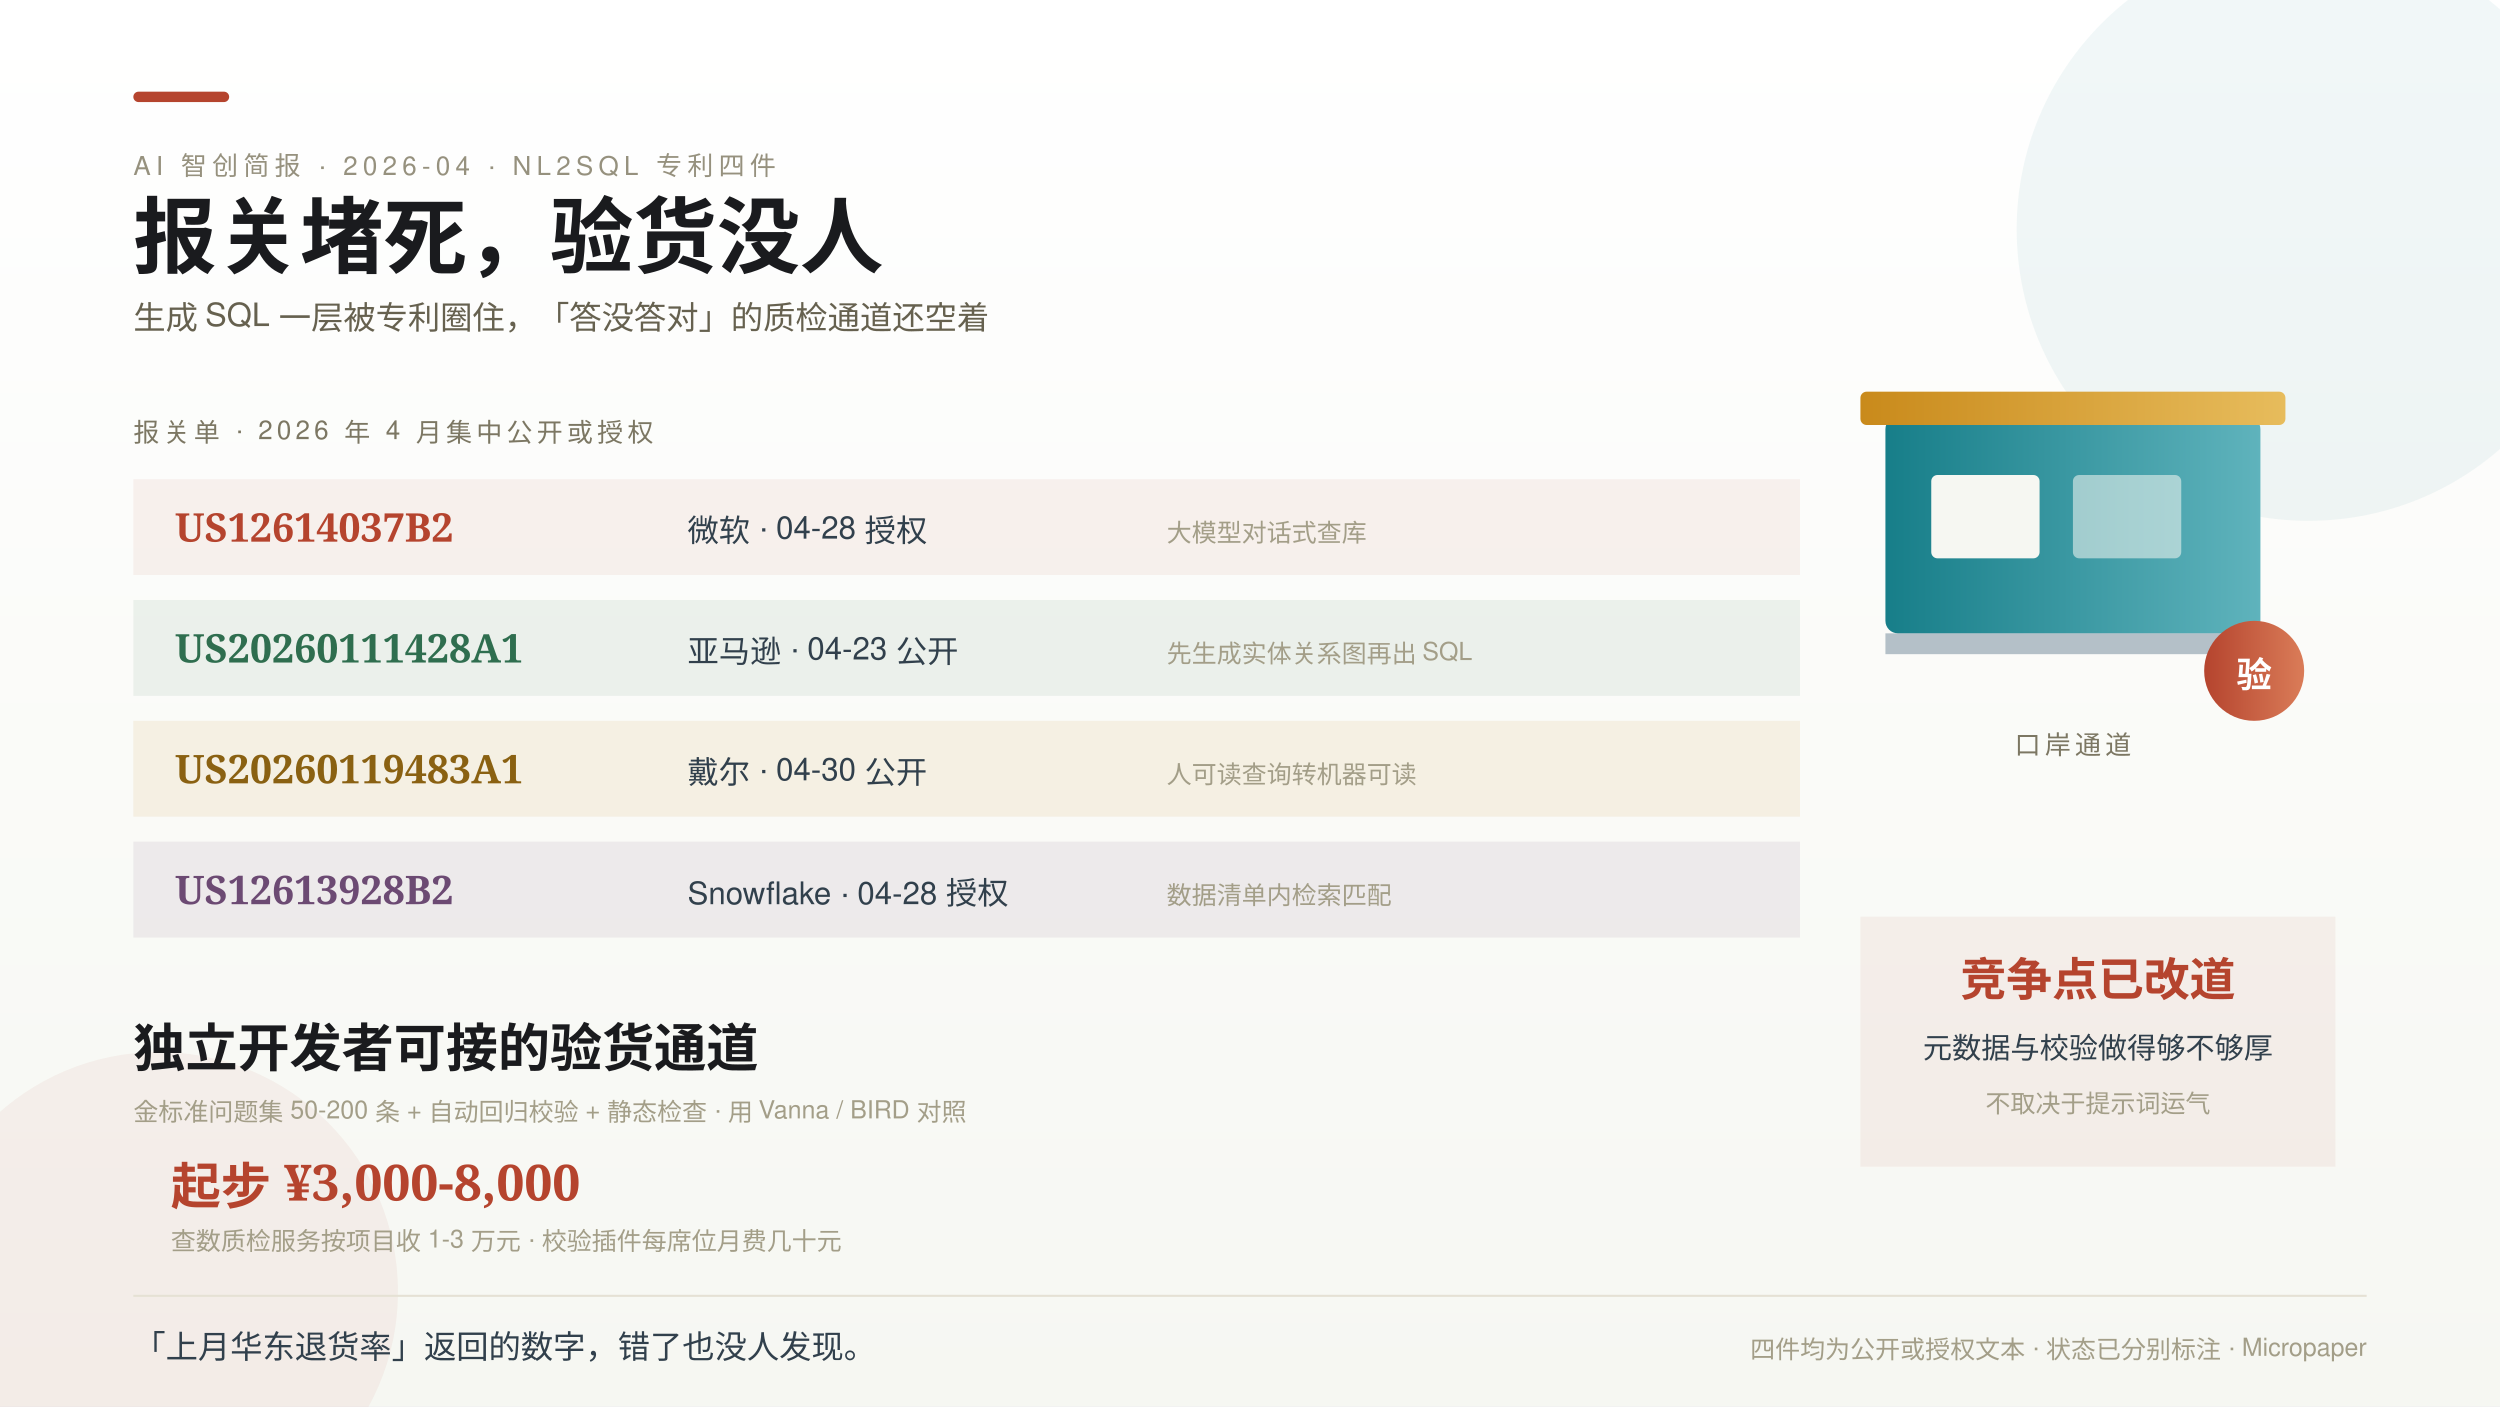
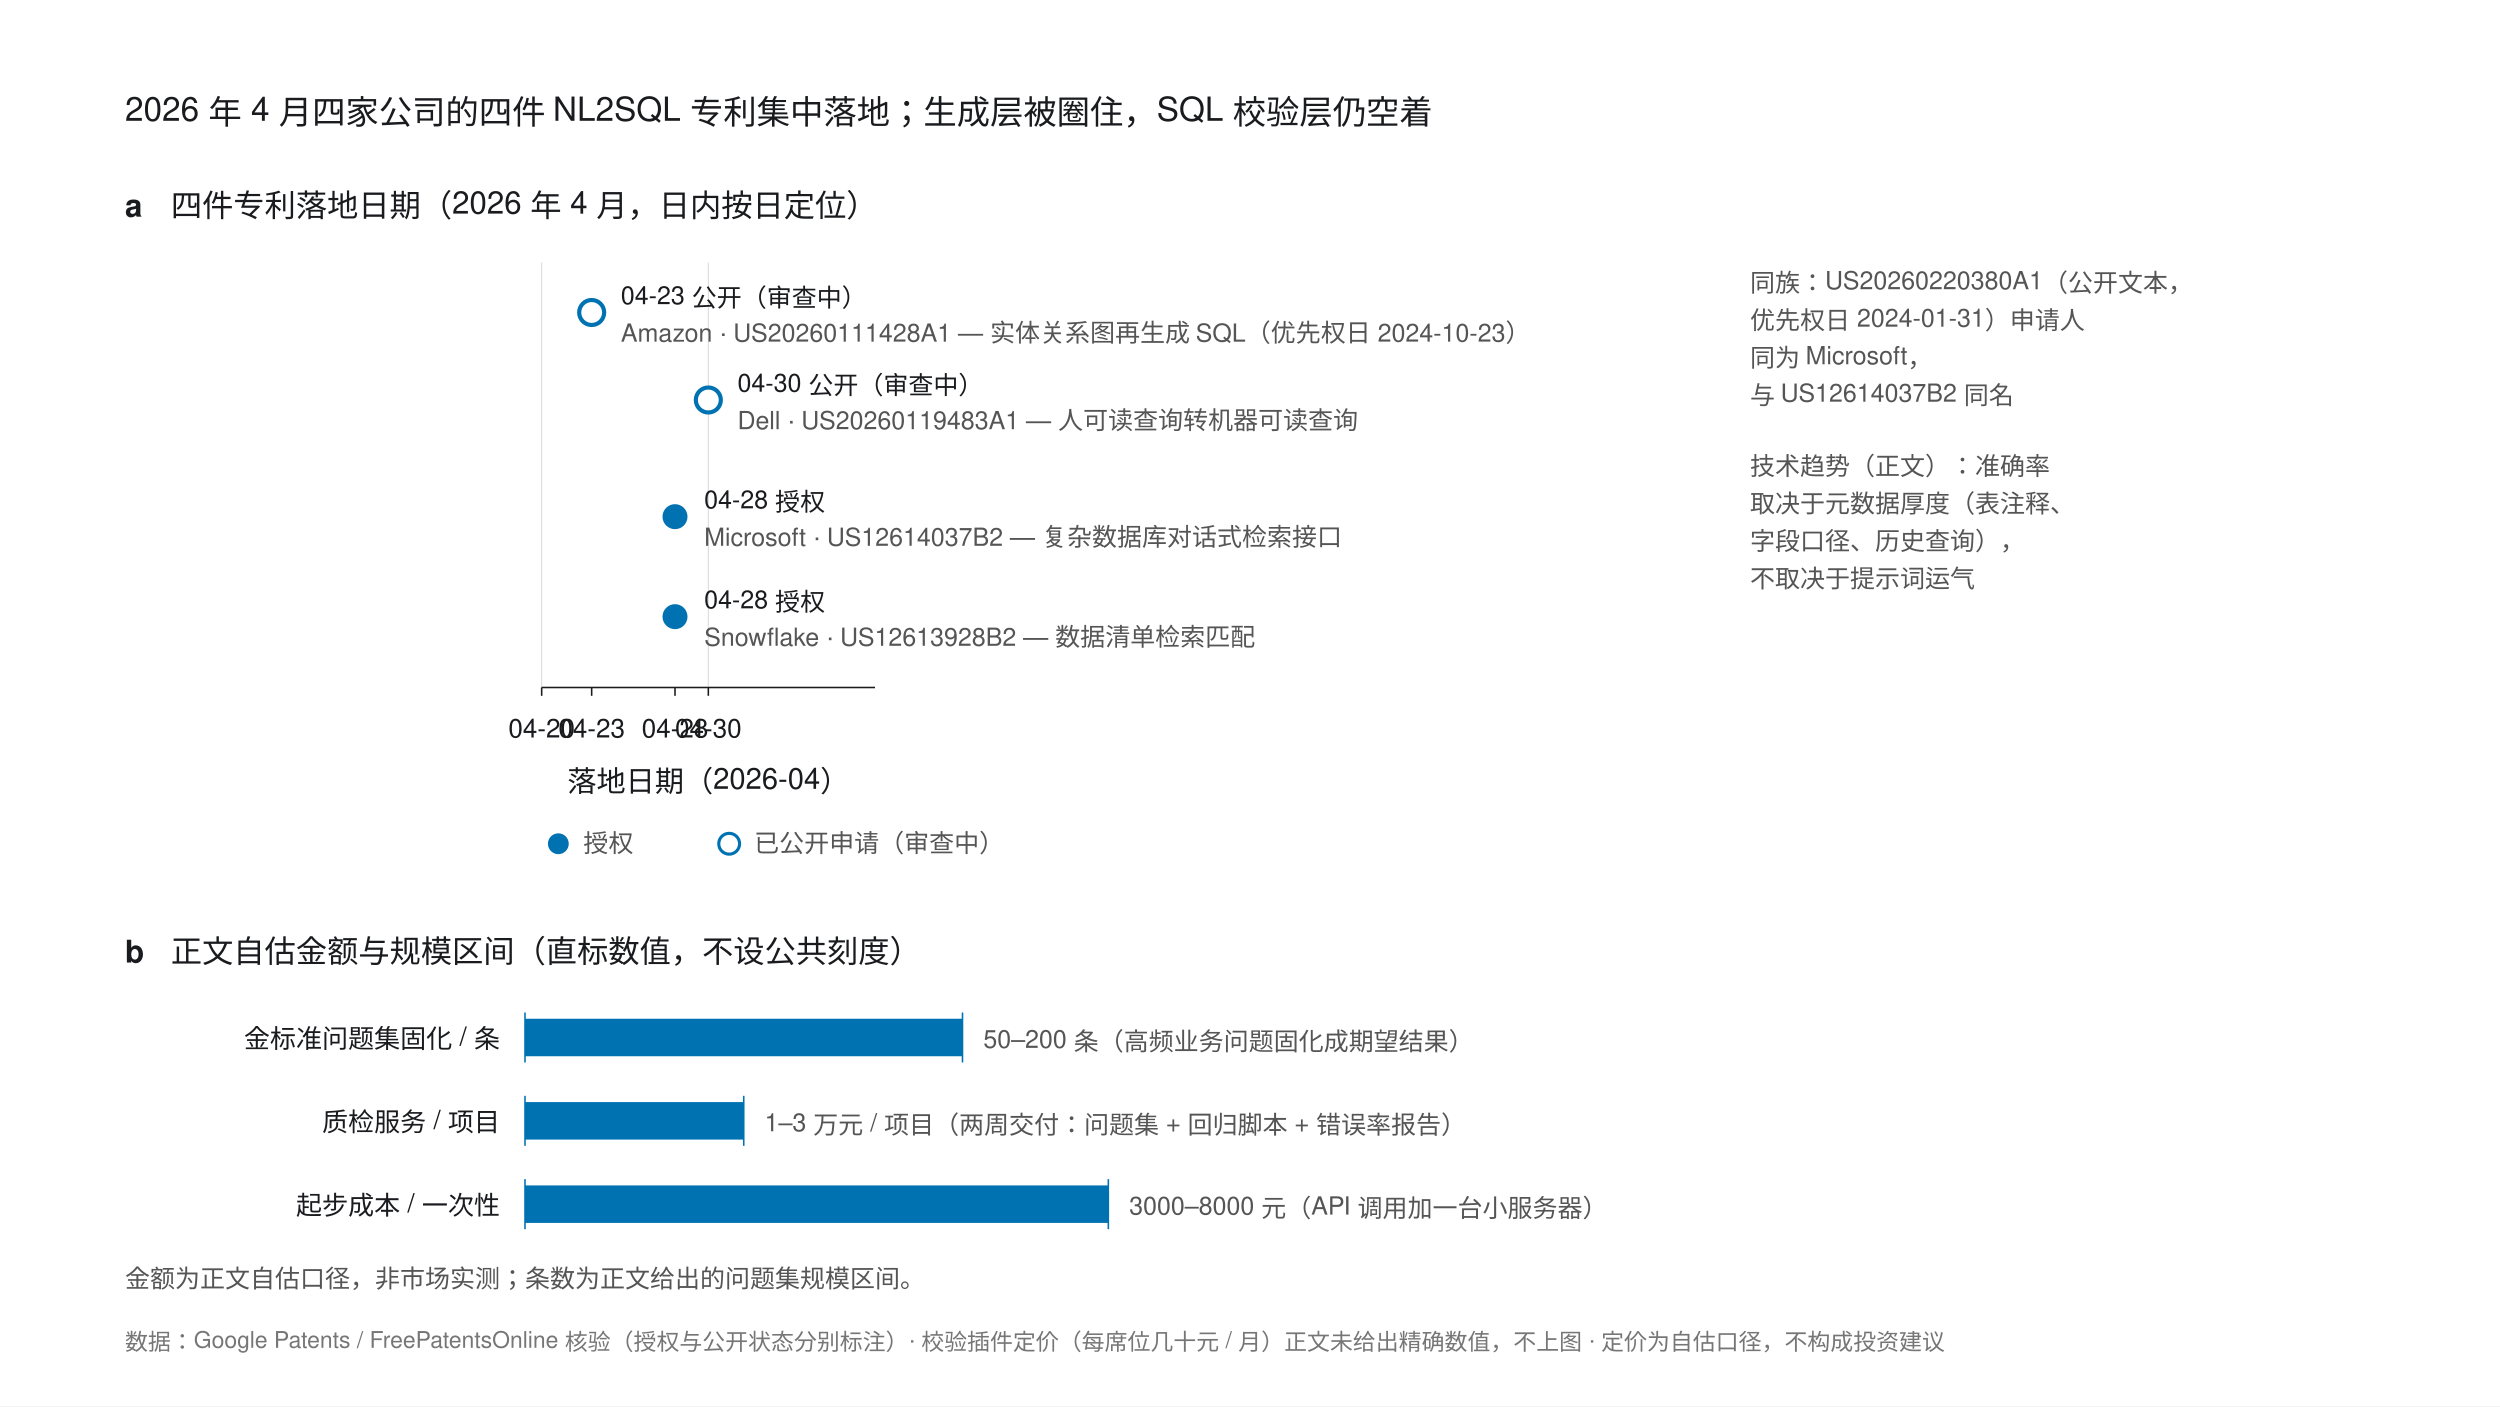
- <svg xmlns="http://www.w3.org/2000/svg" width="1200" height="675" viewBox="0 0 1200 675" font-family="'PingFang SC','Helvetica Neue',Helvetica,'Microsoft YaHei',sans-serif">
-   <defs>
-     <style>
-       .serif { font-family: 'Noto Serif SC','Songti SC','STSong',serif; }
-       .k { font-size: 12.5px; letter-spacing: 2.5px; fill: #96917E; }
-       .rl { font-size: 15px; fill: #31404C; }
-       .val { font-size: 18px; font-weight: 700; fill: #1A1B1E; }
-       .b { font-size: 12px; fill: #A39E88; }
-       .hd { font-size: 12.5px; letter-spacing: 2px; fill: #7C7763; }
-     </style>
-     <linearGradient id="bg" x1="0" y1="0" x2="0" y2="1">
-       <stop offset="0" stop-color="#FFFFFF" />
-       <stop offset="1" stop-color="#F6F7F2" />
-     </linearGradient>
-     <linearGradient id="gRed" x1="0" y1="0" x2="1" y2="0">
-       <stop offset="0" stop-color="#B5442E" />
-       <stop offset="1" stop-color="#DA7C58" />
-     </linearGradient>
-     <linearGradient id="gGreen" x1="0" y1="0" x2="1" y2="0">
-       <stop offset="0" stop-color="#2F6E4F" />
-       <stop offset="1" stop-color="#6FA97F" />
-     </linearGradient>
-     <linearGradient id="gTeal" x1="0" y1="0" x2="1" y2="0">
-       <stop offset="0" stop-color="#177E89" />
-       <stop offset="1" stop-color="#5FB3BC" />
-     </linearGradient>
-     <linearGradient id="gAmber" x1="0" y1="0" x2="1" y2="0">
-       <stop offset="0" stop-color="#C98A1B" />
-       <stop offset="1" stop-color="#E7BC5C" />
-     </linearGradient>
-     <linearGradient id="gPlum" x1="0" y1="0" x2="1" y2="0">
-       <stop offset="0" stop-color="#6C4A73" />
-       <stop offset="1" stop-color="#9C7BA3" />
-     </linearGradient>
-   </defs>
-   <rect width="1200" height="675" fill="url(#bg)" />
-   <circle cx="1108" cy="110" r="140" fill="#177E89" opacity="0.06" />
-   <circle cx="76" cy="620" r="115" fill="#B5442E" opacity="0.06" />
-   <rect x="64" y="44" width="46" height="5" rx="2.5" fill="#B5442E" />
-   <text class="k" x="64" y="84">AI 智创简报 · 2026-04 · NL2SQL 专利四件</text>
-   <text class="serif" x="64" y="128" font-size="40" font-weight="700" fill="#1A1B1E">报关堵死，验货没人</text>
-   <text x="64" y="158" font-size="15.5" fill="#66614F">生成 SQL 一层被专利圈住，「答没答对」的质检通道还空着</text>
-   <g>
-     <rect x="905" y="200" width="180" height="104" rx="6" fill="url(#gTeal)" />
-     <rect x="893" y="188" width="204" height="16" rx="3" fill="url(#gAmber)" />
-     <rect x="927" y="228" width="52" height="40" rx="3" fill="#F6F7F2" />
-     <rect x="995" y="228" width="52" height="40" rx="3" fill="#F6F7F2" opacity="0.55" />
-     <rect x="905" y="304" width="180" height="10" fill="#31536E" opacity="0.35" />
-     <circle cx="1082" cy="322" r="24" fill="url(#gRed)" />
-     <text x="1082" y="330" text-anchor="middle" font-size="17" font-weight="700" fill="#FFFFFF" class="serif">验</text>
-     <text class="hd" x="995" y="362" text-anchor="middle">口岸通道</text>
+ <svg xmlns="http://www.w3.org/2000/svg" width="1200" height="675" viewBox="0 0 1200 675" font-family="'PingFang SC','Helvetica Neue',Helvetica,Arial,sans-serif">
+   <rect width="1200" height="675" fill="#FFFFFF" />
+   <text x="60" y="58" font-size="16" fill="#1A1B1E">2026 年 4 月四家公司的四件 NL2SQL 专利集中落地；生成层被圈住，SQL 校验层仍空着</text>
+   <text x="60" y="104" font-size="15" font-weight="bold" fill="#1A1B1E">a</text>
+   <text x="82" y="104" font-size="15" fill="#1A1B1E">四件专利落地日期（2026 年 4 月，日内按日定位）</text>
+   <g stroke="#D9D9D9" stroke-width="0.5">
+     <line x1="260" y1="126" x2="260" y2="330" />
+     <line x1="340" y1="126" x2="340" y2="330" />
  </g>
-   <g>
-     <text class="hd" x="64" y="212">报关单 · 2026 年 4 月集中公开或授权</text>
-     <rect x="64" y="230" width="800" height="46" fill="#B5442E" opacity="0.07" />
-     <text class="serif" x="84" y="260" font-size="19" font-weight="700" fill="#B5442E">US12614037B2</text>
-     <text class="rl" x="330" y="260">微软 · 04-28 授权</text>
-     <text class="b" x="560" y="260">大模型对话式查库</text>
-     <rect x="64" y="288" width="800" height="46" fill="#2F6E4F" opacity="0.08" />
-     <text class="serif" x="84" y="318" font-size="19" font-weight="700" fill="#2F6E4F">US20260111428A1</text>
-     <text class="rl" x="330" y="318">亚马逊 · 04-23 公开</text>
-     <text class="b" x="560" y="318">先生成实体关系图再出 SQL</text>
-     <rect x="64" y="346" width="800" height="46" fill="#C98A1B" opacity="0.10" />
-     <text class="serif" x="84" y="376" font-size="19" font-weight="700" fill="#8A6112">US20260119483A1</text>
-     <text class="rl" x="330" y="376">戴尔 · 04-30 公开</text>
-     <text class="b" x="560" y="376">人可读查询转机器可读</text>
-     <rect x="64" y="404" width="800" height="46" fill="#6C4A73" opacity="0.09" />
-     <text class="serif" x="84" y="434" font-size="19" font-weight="700" fill="#6C4A73">US12613928B2</text>
-     <text class="rl" x="330" y="434">Snowflake · 04-28 授权</text>
-     <text class="b" x="560" y="434">数据清单内检索匹配</text>
+   <circle cx="284" cy="150" r="6" fill="#FFFFFF" stroke="#0072B2" stroke-width="2" />
+   <text x="298" y="146" font-size="12" fill="#1A1B1E">04-23 公开（审查中）</text>
+   <text x="298" y="164" font-size="12" fill="#555">Amazon · US20260111428A1 — 实体关系图再生成 SQL（优先权日 2024-10-23）</text>
+   <circle cx="340" cy="192" r="6" fill="#FFFFFF" stroke="#0072B2" stroke-width="2" />
+   <text x="354" y="188" font-size="12" fill="#1A1B1E">04-30 公开（审查中）</text>
+   <text x="354" y="206" font-size="12" fill="#555">Dell · US20260119483A1 — 人可读查询转机器可读查询</text>
+   <circle cx="324" cy="248" r="6" fill="#0072B2" />
+   <text x="338" y="244" font-size="12" fill="#1A1B1E">04-28 授权</text>
+   <text x="338" y="262" font-size="12" fill="#555">Microsoft · US12614037B2 — 复杂数据库对话式检索接口</text>
+   <circle cx="324" cy="296" r="6" fill="#0072B2" />
+   <text x="338" y="292" font-size="12" fill="#1A1B1E">04-28 授权</text>
+   <text x="338" y="310" font-size="12" fill="#555">Snowflake · US12613928B2 — 数据清单检索匹配</text>
+   <line x1="260" y1="330" x2="420" y2="330" stroke="#1A1B1E" stroke-width="0.75" />
+   <g stroke="#1A1B1E" stroke-width="0.75">
+     <line x1="260" y1="330" x2="260" y2="334" />
+     <line x1="284" y1="330" x2="284" y2="334" />
+     <line x1="324" y1="330" x2="324" y2="334" />
+     <line x1="340" y1="330" x2="340" y2="334" />
  </g>
-   <g>
-     <text class="serif" x="64" y="512" font-size="25" font-weight="700" fill="#1A1B1E">独立开发者可接的验货通道</text>
-     <text class="b" x="64" y="538">金标准问题集 50-200 条 + 自动回归校验 + 静态检查 · 用 Vanna / BIRD 对照</text>
-     <line x1="64" y1="556" x2="64" y2="600" stroke="url(#gRed)" stroke-width="4" />
-     <text class="serif" x="82" y="578" font-size="24" font-weight="700" fill="#B5442E">起步 ¥3,000-8,000</text>
-     <text class="b" x="82" y="600">查数质检服务按项目收 1-3 万元 · 校验插件每席位月费几十元</text>
+   <g font-size="12.5" fill="#1A1B1E" text-anchor="middle">
+     <text x="260" y="354">04-20</text>
+     <text x="284" y="354">04-23</text>
+     <text x="324" y="354">04-28</text>
+     <text x="340" y="354">04-30</text>
  </g>
-   <g>
-     <rect x="893" y="440" width="228" height="120" fill="#B5442E" opacity="0.07" />
-     <text class="serif" x="1007" y="478" text-anchor="middle" font-size="22" font-weight="700" fill="#B5442E">竞争点已改道</text>
-     <text x="1007" y="508" text-anchor="middle" font-size="14" fill="#31404C">元数据与校验做得够不够厚</text>
-     <text class="b" x="1007" y="534" text-anchor="middle">不取决于提示词运气</text>
+   <text x="340" y="380" font-size="14" fill="#1A1B1E" text-anchor="middle">落地日期（2026-04）</text>
+   <g font-size="12" fill="#555">
+     <circle cx="268" cy="405" r="5" fill="#0072B2" />
+     <text x="280" y="409">授权</text>
+     <circle cx="350" cy="405" r="5" fill="#FFFFFF" stroke="#0072B2" stroke-width="1.5" />
+     <text x="362" y="409">已公开申请（审查中）</text>
  </g>
-   <line x1="64" y1="622" x2="1136" y2="622" stroke="#E5E1D4" />
-   <text class="serif" x="64" y="652" font-size="15.5" fill="#31404C">「上月华东退货率」返回的数字，错了也没人发现。</text>
-   <text class="b" x="1136" y="652" text-anchor="end">四件均为公开或授权文本 · 状态已分别标注 · Micropaper</text>
+   <text x="840" y="140" font-size="12" fill="#555">同族：US20260220380A1（公开文本，</text>
+   <text x="840" y="158" font-size="12" fill="#555">优先权日 2024-01-31）申请人</text>
+   <text x="840" y="176" font-size="12" fill="#555">同为 Microsoft，</text>
+   <text x="840" y="194" font-size="12" fill="#555">与 US12614037B2 同名</text>
+   <text x="840" y="228" font-size="12" fill="#555">技术趋势（正文）：准确率</text>
+   <text x="840" y="246" font-size="12" fill="#555">取决于元数据厚度（表注释、</text>
+   <text x="840" y="264" font-size="12" fill="#555">字段口径、历史查询），</text>
+   <text x="840" y="282" font-size="12" fill="#555">不取决于提示词运气</text>
+   <text x="60" y="462" font-size="15" font-weight="bold" fill="#1A1B1E">b</text>
+   <text x="82" y="462" font-size="15" fill="#1A1B1E">正文自估金额与规模区间（直标数值，不设公共刻度）</text>
+   <g font-size="12.5" fill="#1A1B1E" text-anchor="end">
+     <text x="240" y="503">金标准问题集固化 / 条</text>
+     <text x="240" y="543">质检服务 / 项目</text>
+     <text x="240" y="583">起步成本 / 一次性</text>
+   </g>
+   <rect x="252" y="489" width="210" height="18" fill="#0072B2" />
+   <line x1="252" y1="486" x2="252" y2="510" stroke="#0072B2" stroke-width="0.75" />
+   <line x1="462" y1="486" x2="462" y2="510" stroke="#0072B2" stroke-width="0.75" />
+   <text x="472" y="503" font-size="12" fill="#555">50–200 条（高频业务问题固化成期望结果）</text>
+   <rect x="252" y="529" width="105" height="18" fill="#0072B2" />
+   <line x1="252" y1="526" x2="252" y2="550" stroke="#0072B2" stroke-width="0.75" />
+   <line x1="357" y1="526" x2="357" y2="550" stroke="#0072B2" stroke-width="0.75" />
+   <text x="367" y="543" font-size="12" fill="#555">1–3 万元 / 项目（两周交付：问题集 + 回归脚本 + 错误率报告）</text>
+   <rect x="252" y="569" width="280" height="18" fill="#0072B2" />
+   <line x1="252" y1="566" x2="252" y2="590" stroke="#0072B2" stroke-width="0.75" />
+   <line x1="532" y1="566" x2="532" y2="590" stroke="#0072B2" stroke-width="0.75" />
+   <text x="542" y="583" font-size="12" fill="#555">3000–8000 元（API 调用加一台小服务器）</text>
+   <text x="60" y="618" font-size="12" fill="#555">金额为正文自估口径，非市场实测；条数为正文给出的问题集规模区间。</text>
+   <text x="60" y="648" font-size="11" fill="#767676">数据：Google Patents / FreePatentsOnline 核验（授权与公开状态分别标注）· 校验插件定价（每席位几十元 / 月）正文未给出精确数值，不上图 · 定价为自估口径，不构成投资建议</text>
</svg>
